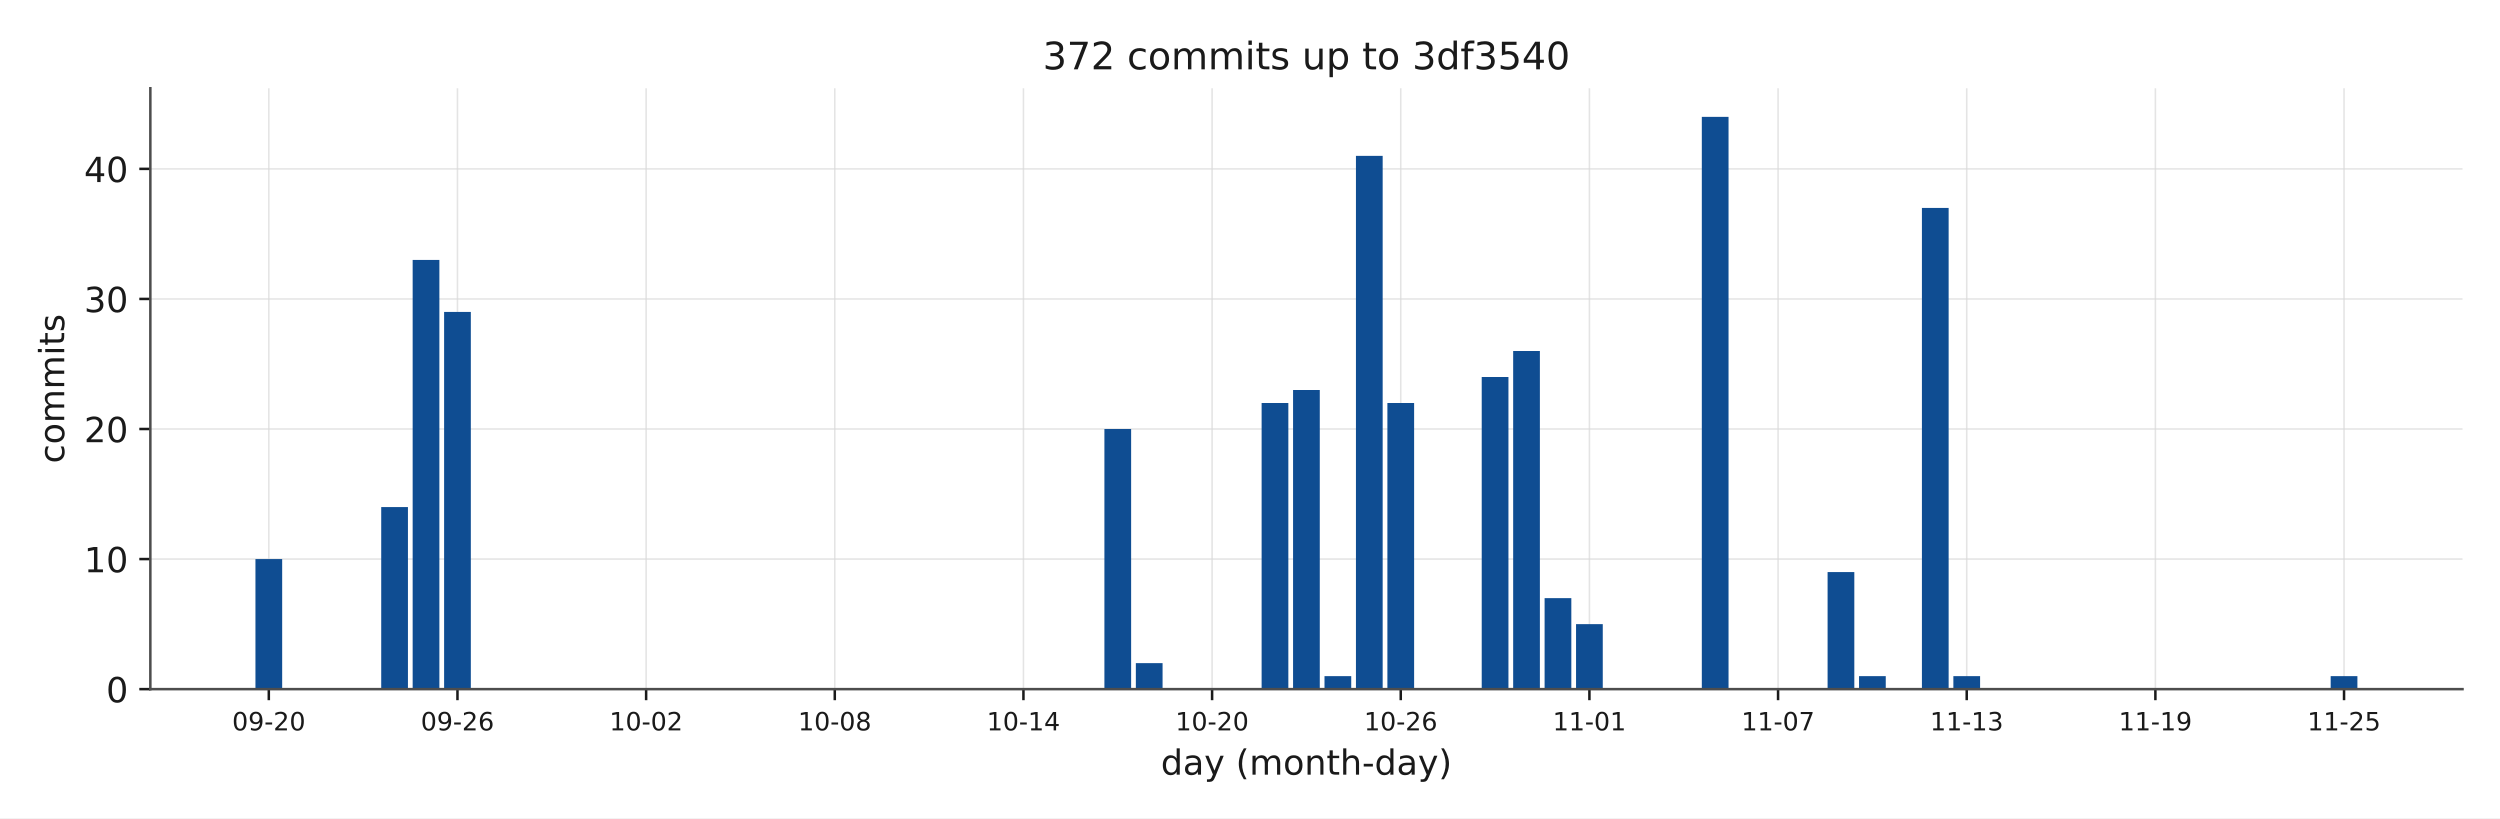
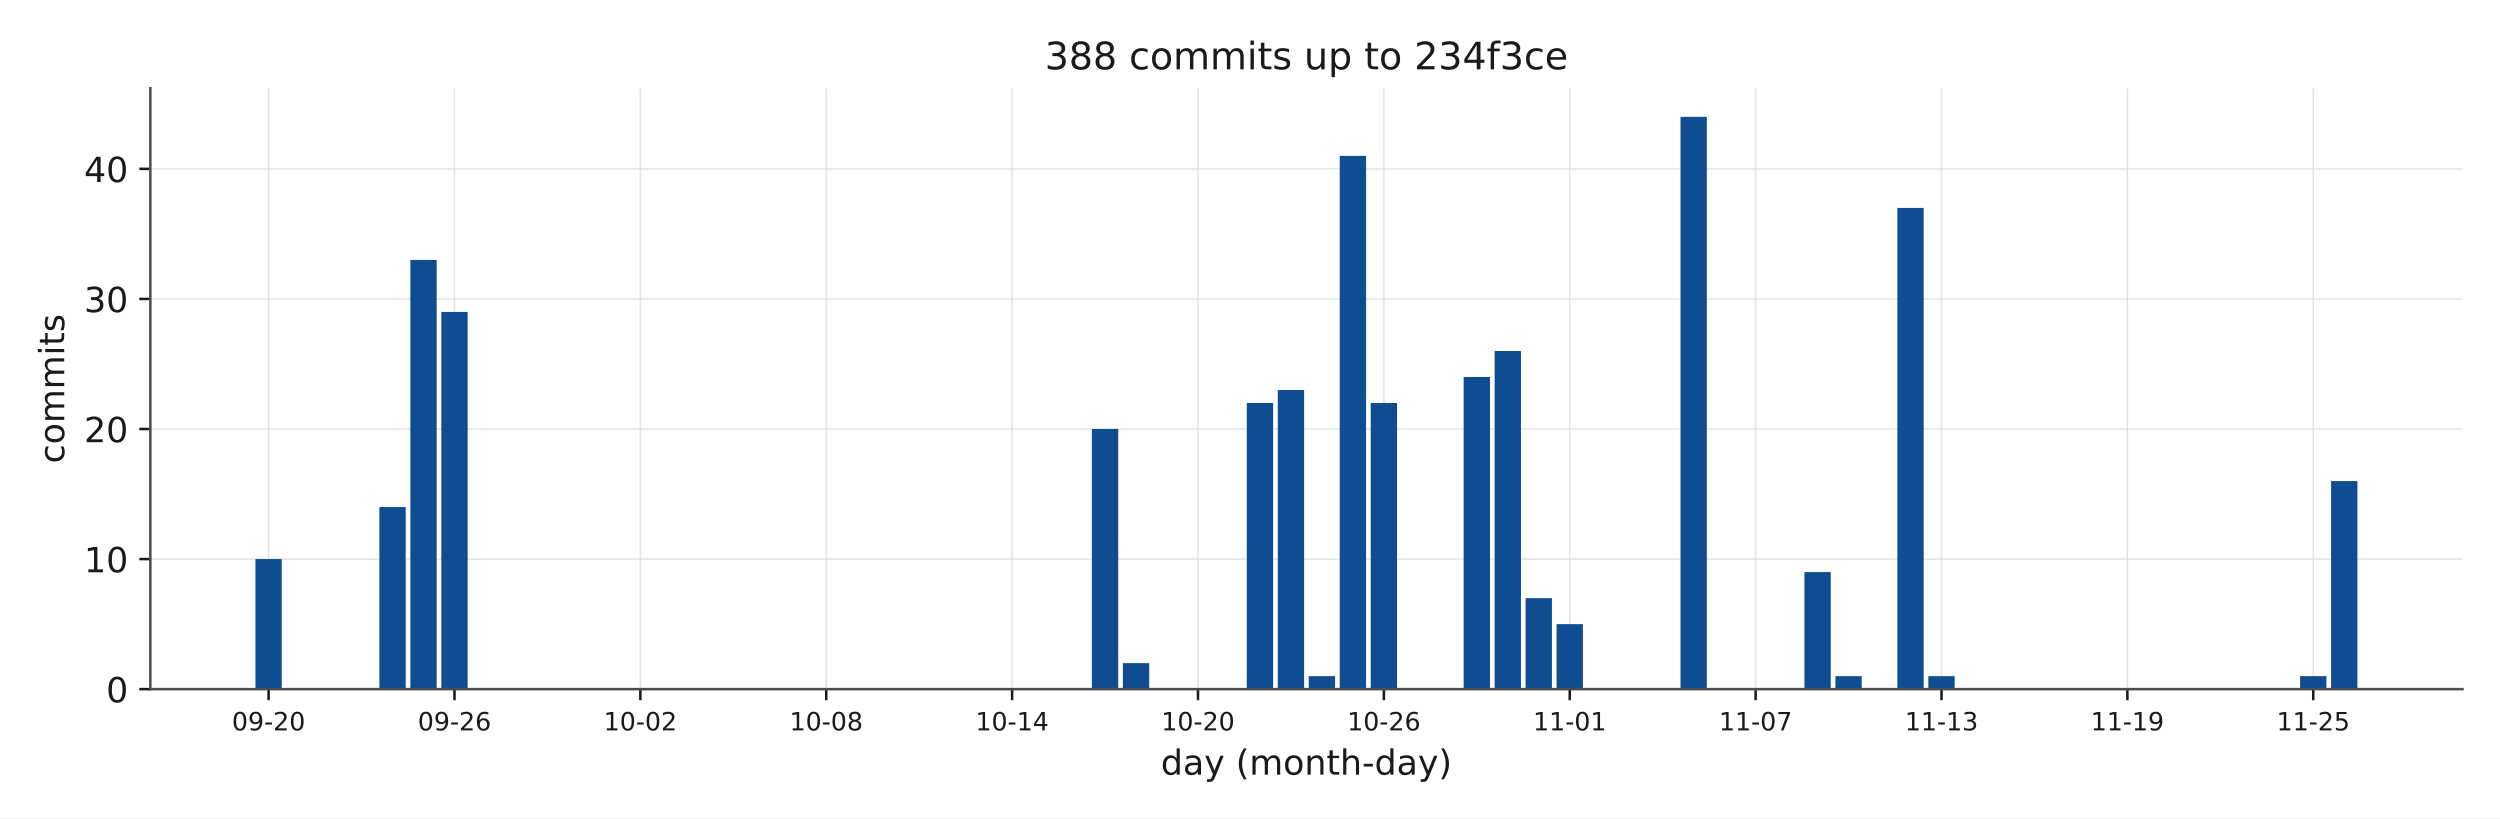
<svg xmlns="http://www.w3.org/2000/svg" xmlns:xlink="http://www.w3.org/1999/xlink" width="792pt" height="259.2pt" viewBox="0 0 792 259.2" version="1.1">
  <defs>
    <style type="text/css">*{stroke-linejoin: round; stroke-linecap: butt}</style>
  </defs>
  <g id="figure_1">
    <g id="patch_1">
      <path d="M 0 259.2  L 792 259.2  L 792 0  L 0 0  z " style="fill: #ffffff" />
    </g>
    <g id="axes_1">
      <g id="patch_2">
        <path d="M 47.63 218.32  L 780.12 218.32  L 780.12 27.96  L 47.63 27.96  z " style="fill: #ffffff" />
      </g>
      <g id="matplotlib.axis_1">
        <g id="xtick_1">
          <g id="line2d_1">
-             <path d="M 85.158 218.32  L 85.158 27.96  " clip-path="url(#p0a0dd25778)" style="fill: none; stroke: #d9d9d9; stroke-opacity: 0.7; stroke-width: 0.5; stroke-linecap: square" />
+             <path d="M 85.096 218.32  L 85.096 27.96  " clip-path="url(#p0a0dd25778)" style="fill: none; stroke: #d9d9d9; stroke-opacity: 0.7; stroke-width: 0.5; stroke-linecap: square" />
          </g>
          <g id="line2d_2">
            <defs>
              <path id="mf2028eacc1" d="M 0 0  L 0 3.5  " style="stroke: #1a1a1a; stroke-width: 0.8" />
            </defs>
            <g>
-               <use xlink:href="#mf2028eacc1" x="85.158" y="218.32" style="fill: #1a1a1a; stroke: #1a1a1a; stroke-width: 0.8" />
+               <use xlink:href="#mf2028eacc1" x="85.096" y="218.32" style="fill: #1a1a1a; stroke: #1a1a1a; stroke-width: 0.8" />
            </g>
          </g>
          <g id="text_1">
-             <text style="font-size: 8px; font-family: 'DejaVu Sans', 'Bitstream Vera Sans', 'Computer Modern Sans Serif', 'Lucida Grande', 'Verdana', 'Geneva', 'Lucid', 'Arial', 'Helvetica', 'Avant Garde', sans-serif; text-anchor: middle; fill: #1a1a1a" x="85.158" y="231.399" transform="rotate(-0 85.15847 231.3988)">09-20</text>
+             <text style="font-size: 8px; font-family: 'DejaVu Sans', 'Bitstream Vera Sans', 'Computer Modern Sans Serif', 'Lucida Grande', 'Verdana', 'Geneva', 'Lucid', 'Arial', 'Helvetica', 'Avant Garde', sans-serif; text-anchor: middle; fill: #1a1a1a" x="85.096" y="231.399" transform="rotate(-0 85.09608 231.3988)">09-20</text>
          </g>
        </g>
        <g id="xtick_2">
          <g id="line2d_3">
-             <path d="M 144.925 218.32  L 144.925 27.96  " clip-path="url(#p0a0dd25778)" style="fill: none; stroke: #d9d9d9; stroke-opacity: 0.7; stroke-width: 0.5; stroke-linecap: square" />
+             <path d="M 143.982 218.32  L 143.982 27.96  " clip-path="url(#p0a0dd25778)" style="fill: none; stroke: #d9d9d9; stroke-opacity: 0.7; stroke-width: 0.5; stroke-linecap: square" />
          </g>
          <g id="line2d_4">
            <g>
-               <use xlink:href="#mf2028eacc1" x="144.925" y="218.32" style="fill: #1a1a1a; stroke: #1a1a1a; stroke-width: 0.8" />
+               <use xlink:href="#mf2028eacc1" x="143.982" y="218.32" style="fill: #1a1a1a; stroke: #1a1a1a; stroke-width: 0.8" />
            </g>
          </g>
          <g id="text_2">
-             <text style="font-size: 8px; font-family: 'DejaVu Sans', 'Bitstream Vera Sans', 'Computer Modern Sans Serif', 'Lucida Grande', 'Verdana', 'Geneva', 'Lucid', 'Arial', 'Helvetica', 'Avant Garde', sans-serif; text-anchor: middle; fill: #1a1a1a" x="144.925" y="231.399" transform="rotate(-0 144.9251 231.3988)">09-26</text>
+             <text style="font-size: 8px; font-family: 'DejaVu Sans', 'Bitstream Vera Sans', 'Computer Modern Sans Serif', 'Lucida Grande', 'Verdana', 'Geneva', 'Lucid', 'Arial', 'Helvetica', 'Avant Garde', sans-serif; text-anchor: middle; fill: #1a1a1a" x="143.982" y="231.399" transform="rotate(-0 143.9819 231.3988)">09-26</text>
          </g>
        </g>
        <g id="xtick_3">
          <g id="line2d_5">
-             <path d="M 204.692 218.32  L 204.692 27.96  " clip-path="url(#p0a0dd25778)" style="fill: none; stroke: #d9d9d9; stroke-opacity: 0.7; stroke-width: 0.5; stroke-linecap: square" />
+             <path d="M 202.868 218.32  L 202.868 27.96  " clip-path="url(#p0a0dd25778)" style="fill: none; stroke: #d9d9d9; stroke-opacity: 0.7; stroke-width: 0.5; stroke-linecap: square" />
          </g>
          <g id="line2d_6">
            <g>
-               <use xlink:href="#mf2028eacc1" x="204.692" y="218.32" style="fill: #1a1a1a; stroke: #1a1a1a; stroke-width: 0.8" />
+               <use xlink:href="#mf2028eacc1" x="202.868" y="218.32" style="fill: #1a1a1a; stroke: #1a1a1a; stroke-width: 0.8" />
            </g>
          </g>
          <g id="text_3">
-             <text style="font-size: 8px; font-family: 'DejaVu Sans', 'Bitstream Vera Sans', 'Computer Modern Sans Serif', 'Lucida Grande', 'Verdana', 'Geneva', 'Lucid', 'Arial', 'Helvetica', 'Avant Garde', sans-serif; text-anchor: middle; fill: #1a1a1a" x="204.692" y="231.399" transform="rotate(-0 204.6918 231.3988)">10-02</text>
+             <text style="font-size: 8px; font-family: 'DejaVu Sans', 'Bitstream Vera Sans', 'Computer Modern Sans Serif', 'Lucida Grande', 'Verdana', 'Geneva', 'Lucid', 'Arial', 'Helvetica', 'Avant Garde', sans-serif; text-anchor: middle; fill: #1a1a1a" x="202.868" y="231.399" transform="rotate(-0 202.8676 231.3988)">10-02</text>
          </g>
        </g>
        <g id="xtick_4">
          <g id="line2d_7">
-             <path d="M 264.458 218.32  L 264.458 27.96  " clip-path="url(#p0a0dd25778)" style="fill: none; stroke: #d9d9d9; stroke-opacity: 0.7; stroke-width: 0.5; stroke-linecap: square" />
+             <path d="M 261.753 218.32  L 261.753 27.96  " clip-path="url(#p0a0dd25778)" style="fill: none; stroke: #d9d9d9; stroke-opacity: 0.7; stroke-width: 0.5; stroke-linecap: square" />
          </g>
          <g id="line2d_8">
            <g>
-               <use xlink:href="#mf2028eacc1" x="264.458" y="218.32" style="fill: #1a1a1a; stroke: #1a1a1a; stroke-width: 0.8" />
+               <use xlink:href="#mf2028eacc1" x="261.753" y="218.32" style="fill: #1a1a1a; stroke: #1a1a1a; stroke-width: 0.8" />
            </g>
          </g>
          <g id="text_4">
-             <text style="font-size: 8px; font-family: 'DejaVu Sans', 'Bitstream Vera Sans', 'Computer Modern Sans Serif', 'Lucida Grande', 'Verdana', 'Geneva', 'Lucid', 'Arial', 'Helvetica', 'Avant Garde', sans-serif; text-anchor: middle; fill: #1a1a1a" x="264.458" y="231.399" transform="rotate(-0 264.4584 231.3988)">10-08</text>
+             <text style="font-size: 8px; font-family: 'DejaVu Sans', 'Bitstream Vera Sans', 'Computer Modern Sans Serif', 'Lucida Grande', 'Verdana', 'Geneva', 'Lucid', 'Arial', 'Helvetica', 'Avant Garde', sans-serif; text-anchor: middle; fill: #1a1a1a" x="261.753" y="231.399" transform="rotate(-0 261.7534 231.3988)">10-08</text>
          </g>
        </g>
        <g id="xtick_5">
          <g id="line2d_9">
-             <path d="M 324.225 218.32  L 324.225 27.96  " clip-path="url(#p0a0dd25778)" style="fill: none; stroke: #d9d9d9; stroke-opacity: 0.7; stroke-width: 0.5; stroke-linecap: square" />
+             <path d="M 320.639 218.32  L 320.639 27.96  " clip-path="url(#p0a0dd25778)" style="fill: none; stroke: #d9d9d9; stroke-opacity: 0.7; stroke-width: 0.5; stroke-linecap: square" />
          </g>
          <g id="line2d_10">
            <g>
-               <use xlink:href="#mf2028eacc1" x="324.225" y="218.32" style="fill: #1a1a1a; stroke: #1a1a1a; stroke-width: 0.8" />
+               <use xlink:href="#mf2028eacc1" x="320.639" y="218.32" style="fill: #1a1a1a; stroke: #1a1a1a; stroke-width: 0.8" />
            </g>
          </g>
          <g id="text_5">
-             <text style="font-size: 8px; font-family: 'DejaVu Sans', 'Bitstream Vera Sans', 'Computer Modern Sans Serif', 'Lucida Grande', 'Verdana', 'Geneva', 'Lucid', 'Arial', 'Helvetica', 'Avant Garde', sans-serif; text-anchor: middle; fill: #1a1a1a" x="324.225" y="231.399" transform="rotate(-0 324.225 231.3988)">10-14</text>
+             <text style="font-size: 8px; font-family: 'DejaVu Sans', 'Bitstream Vera Sans', 'Computer Modern Sans Serif', 'Lucida Grande', 'Verdana', 'Geneva', 'Lucid', 'Arial', 'Helvetica', 'Avant Garde', sans-serif; text-anchor: middle; fill: #1a1a1a" x="320.639" y="231.399" transform="rotate(-0 320.6392 231.3988)">10-14</text>
          </g>
        </g>
        <g id="xtick_6">
          <g id="line2d_11">
-             <path d="M 383.992 218.32  L 383.992 27.96  " clip-path="url(#p0a0dd25778)" style="fill: none; stroke: #d9d9d9; stroke-opacity: 0.7; stroke-width: 0.5; stroke-linecap: square" />
+             <path d="M 379.525 218.32  L 379.525 27.96  " clip-path="url(#p0a0dd25778)" style="fill: none; stroke: #d9d9d9; stroke-opacity: 0.7; stroke-width: 0.5; stroke-linecap: square" />
          </g>
          <g id="line2d_12">
            <g>
-               <use xlink:href="#mf2028eacc1" x="383.992" y="218.32" style="fill: #1a1a1a; stroke: #1a1a1a; stroke-width: 0.8" />
+               <use xlink:href="#mf2028eacc1" x="379.525" y="218.32" style="fill: #1a1a1a; stroke: #1a1a1a; stroke-width: 0.8" />
            </g>
          </g>
          <g id="text_6">
-             <text style="font-size: 8px; font-family: 'DejaVu Sans', 'Bitstream Vera Sans', 'Computer Modern Sans Serif', 'Lucida Grande', 'Verdana', 'Geneva', 'Lucid', 'Arial', 'Helvetica', 'Avant Garde', sans-serif; text-anchor: middle; fill: #1a1a1a" x="383.992" y="231.399" transform="rotate(-0 383.9917 231.3988)">10-20</text>
+             <text style="font-size: 8px; font-family: 'DejaVu Sans', 'Bitstream Vera Sans', 'Computer Modern Sans Serif', 'Lucida Grande', 'Verdana', 'Geneva', 'Lucid', 'Arial', 'Helvetica', 'Avant Garde', sans-serif; text-anchor: middle; fill: #1a1a1a" x="379.525" y="231.399" transform="rotate(-0 379.525 231.3988)">10-20</text>
          </g>
        </g>
        <g id="xtick_7">
          <g id="line2d_13">
-             <path d="M 443.758 218.32  L 443.758 27.96  " clip-path="url(#p0a0dd25778)" style="fill: none; stroke: #d9d9d9; stroke-opacity: 0.7; stroke-width: 0.5; stroke-linecap: square" />
+             <path d="M 438.411 218.32  L 438.411 27.96  " clip-path="url(#p0a0dd25778)" style="fill: none; stroke: #d9d9d9; stroke-opacity: 0.7; stroke-width: 0.5; stroke-linecap: square" />
          </g>
          <g id="line2d_14">
            <g>
-               <use xlink:href="#mf2028eacc1" x="443.758" y="218.32" style="fill: #1a1a1a; stroke: #1a1a1a; stroke-width: 0.8" />
+               <use xlink:href="#mf2028eacc1" x="438.411" y="218.32" style="fill: #1a1a1a; stroke: #1a1a1a; stroke-width: 0.8" />
            </g>
          </g>
          <g id="text_7">
-             <text style="font-size: 8px; font-family: 'DejaVu Sans', 'Bitstream Vera Sans', 'Computer Modern Sans Serif', 'Lucida Grande', 'Verdana', 'Geneva', 'Lucid', 'Arial', 'Helvetica', 'Avant Garde', sans-serif; text-anchor: middle; fill: #1a1a1a" x="443.758" y="231.399" transform="rotate(-0 443.7583 231.3988)">10-26</text>
+             <text style="font-size: 8px; font-family: 'DejaVu Sans', 'Bitstream Vera Sans', 'Computer Modern Sans Serif', 'Lucida Grande', 'Verdana', 'Geneva', 'Lucid', 'Arial', 'Helvetica', 'Avant Garde', sans-serif; text-anchor: middle; fill: #1a1a1a" x="438.411" y="231.399" transform="rotate(-0 438.4107 231.3988)">10-26</text>
          </g>
        </g>
        <g id="xtick_8">
          <g id="line2d_15">
-             <path d="M 503.525 218.32  L 503.525 27.96  " clip-path="url(#p0a0dd25778)" style="fill: none; stroke: #d9d9d9; stroke-opacity: 0.7; stroke-width: 0.5; stroke-linecap: square" />
+             <path d="M 497.297 218.32  L 497.297 27.96  " clip-path="url(#p0a0dd25778)" style="fill: none; stroke: #d9d9d9; stroke-opacity: 0.7; stroke-width: 0.5; stroke-linecap: square" />
          </g>
          <g id="line2d_16">
            <g>
-               <use xlink:href="#mf2028eacc1" x="503.525" y="218.32" style="fill: #1a1a1a; stroke: #1a1a1a; stroke-width: 0.8" />
+               <use xlink:href="#mf2028eacc1" x="497.297" y="218.32" style="fill: #1a1a1a; stroke: #1a1a1a; stroke-width: 0.8" />
            </g>
          </g>
          <g id="text_8">
-             <text style="font-size: 8px; font-family: 'DejaVu Sans', 'Bitstream Vera Sans', 'Computer Modern Sans Serif', 'Lucida Grande', 'Verdana', 'Geneva', 'Lucid', 'Arial', 'Helvetica', 'Avant Garde', sans-serif; text-anchor: middle; fill: #1a1a1a" x="503.525" y="231.399" transform="rotate(-0 503.525 231.3988)">11-01</text>
+             <text style="font-size: 8px; font-family: 'DejaVu Sans', 'Bitstream Vera Sans', 'Computer Modern Sans Serif', 'Lucida Grande', 'Verdana', 'Geneva', 'Lucid', 'Arial', 'Helvetica', 'Avant Garde', sans-serif; text-anchor: middle; fill: #1a1a1a" x="497.297" y="231.399" transform="rotate(-0 497.2965 231.3988)">11-01</text>
          </g>
        </g>
        <g id="xtick_9">
          <g id="line2d_17">
-             <path d="M 563.292 218.32  L 563.292 27.96  " clip-path="url(#p0a0dd25778)" style="fill: none; stroke: #d9d9d9; stroke-opacity: 0.7; stroke-width: 0.5; stroke-linecap: square" />
+             <path d="M 556.182 218.32  L 556.182 27.96  " clip-path="url(#p0a0dd25778)" style="fill: none; stroke: #d9d9d9; stroke-opacity: 0.7; stroke-width: 0.5; stroke-linecap: square" />
          </g>
          <g id="line2d_18">
            <g>
-               <use xlink:href="#mf2028eacc1" x="563.292" y="218.32" style="fill: #1a1a1a; stroke: #1a1a1a; stroke-width: 0.8" />
+               <use xlink:href="#mf2028eacc1" x="556.182" y="218.32" style="fill: #1a1a1a; stroke: #1a1a1a; stroke-width: 0.8" />
            </g>
          </g>
          <g id="text_9">
-             <text style="font-size: 8px; font-family: 'DejaVu Sans', 'Bitstream Vera Sans', 'Computer Modern Sans Serif', 'Lucida Grande', 'Verdana', 'Geneva', 'Lucid', 'Arial', 'Helvetica', 'Avant Garde', sans-serif; text-anchor: middle; fill: #1a1a1a" x="563.292" y="231.399" transform="rotate(-0 563.2916 231.3988)">11-07</text>
+             <text style="font-size: 8px; font-family: 'DejaVu Sans', 'Bitstream Vera Sans', 'Computer Modern Sans Serif', 'Lucida Grande', 'Verdana', 'Geneva', 'Lucid', 'Arial', 'Helvetica', 'Avant Garde', sans-serif; text-anchor: middle; fill: #1a1a1a" x="556.182" y="231.399" transform="rotate(-0 556.1823 231.3988)">11-07</text>
          </g>
        </g>
        <g id="xtick_10">
          <g id="line2d_19">
-             <path d="M 623.058 218.32  L 623.058 27.96  " clip-path="url(#p0a0dd25778)" style="fill: none; stroke: #d9d9d9; stroke-opacity: 0.7; stroke-width: 0.5; stroke-linecap: square" />
+             <path d="M 615.068 218.32  L 615.068 27.96  " clip-path="url(#p0a0dd25778)" style="fill: none; stroke: #d9d9d9; stroke-opacity: 0.7; stroke-width: 0.5; stroke-linecap: square" />
          </g>
          <g id="line2d_20">
            <g>
-               <use xlink:href="#mf2028eacc1" x="623.058" y="218.32" style="fill: #1a1a1a; stroke: #1a1a1a; stroke-width: 0.8" />
+               <use xlink:href="#mf2028eacc1" x="615.068" y="218.32" style="fill: #1a1a1a; stroke: #1a1a1a; stroke-width: 0.8" />
            </g>
          </g>
          <g id="text_10">
-             <text style="font-size: 8px; font-family: 'DejaVu Sans', 'Bitstream Vera Sans', 'Computer Modern Sans Serif', 'Lucida Grande', 'Verdana', 'Geneva', 'Lucid', 'Arial', 'Helvetica', 'Avant Garde', sans-serif; text-anchor: middle; fill: #1a1a1a" x="623.058" y="231.399" transform="rotate(-0 623.0582 231.3988)">11-13</text>
+             <text style="font-size: 8px; font-family: 'DejaVu Sans', 'Bitstream Vera Sans', 'Computer Modern Sans Serif', 'Lucida Grande', 'Verdana', 'Geneva', 'Lucid', 'Arial', 'Helvetica', 'Avant Garde', sans-serif; text-anchor: middle; fill: #1a1a1a" x="615.068" y="231.399" transform="rotate(-0 615.0681 231.3988)">11-13</text>
          </g>
        </g>
        <g id="xtick_11">
          <g id="line2d_21">
-             <path d="M 682.825 218.32  L 682.825 27.96  " clip-path="url(#p0a0dd25778)" style="fill: none; stroke: #d9d9d9; stroke-opacity: 0.7; stroke-width: 0.5; stroke-linecap: square" />
+             <path d="M 673.954 218.32  L 673.954 27.96  " clip-path="url(#p0a0dd25778)" style="fill: none; stroke: #d9d9d9; stroke-opacity: 0.7; stroke-width: 0.5; stroke-linecap: square" />
          </g>
          <g id="line2d_22">
            <g>
-               <use xlink:href="#mf2028eacc1" x="682.825" y="218.32" style="fill: #1a1a1a; stroke: #1a1a1a; stroke-width: 0.8" />
+               <use xlink:href="#mf2028eacc1" x="673.954" y="218.32" style="fill: #1a1a1a; stroke: #1a1a1a; stroke-width: 0.8" />
            </g>
          </g>
          <g id="text_11">
-             <text style="font-size: 8px; font-family: 'DejaVu Sans', 'Bitstream Vera Sans', 'Computer Modern Sans Serif', 'Lucida Grande', 'Verdana', 'Geneva', 'Lucid', 'Arial', 'Helvetica', 'Avant Garde', sans-serif; text-anchor: middle; fill: #1a1a1a" x="682.825" y="231.399" transform="rotate(-0 682.8249 231.3988)">11-19</text>
+             <text style="font-size: 8px; font-family: 'DejaVu Sans', 'Bitstream Vera Sans', 'Computer Modern Sans Serif', 'Lucida Grande', 'Verdana', 'Geneva', 'Lucid', 'Arial', 'Helvetica', 'Avant Garde', sans-serif; text-anchor: middle; fill: #1a1a1a" x="673.954" y="231.399" transform="rotate(-0 673.9538 231.3988)">11-19</text>
          </g>
        </g>
        <g id="xtick_12">
          <g id="line2d_23">
-             <path d="M 742.592 218.32  L 742.592 27.96  " clip-path="url(#p0a0dd25778)" style="fill: none; stroke: #d9d9d9; stroke-opacity: 0.7; stroke-width: 0.5; stroke-linecap: square" />
+             <path d="M 732.84 218.32  L 732.84 27.96  " clip-path="url(#p0a0dd25778)" style="fill: none; stroke: #d9d9d9; stroke-opacity: 0.7; stroke-width: 0.5; stroke-linecap: square" />
          </g>
          <g id="line2d_24">
            <g>
-               <use xlink:href="#mf2028eacc1" x="742.592" y="218.32" style="fill: #1a1a1a; stroke: #1a1a1a; stroke-width: 0.8" />
+               <use xlink:href="#mf2028eacc1" x="732.84" y="218.32" style="fill: #1a1a1a; stroke: #1a1a1a; stroke-width: 0.8" />
            </g>
          </g>
          <g id="text_12">
-             <text style="font-size: 8px; font-family: 'DejaVu Sans', 'Bitstream Vera Sans', 'Computer Modern Sans Serif', 'Lucida Grande', 'Verdana', 'Geneva', 'Lucid', 'Arial', 'Helvetica', 'Avant Garde', sans-serif; text-anchor: middle; fill: #1a1a1a" x="742.592" y="231.399" transform="rotate(-0 742.5915 231.3988)">11-25</text>
+             <text style="font-size: 8px; font-family: 'DejaVu Sans', 'Bitstream Vera Sans', 'Computer Modern Sans Serif', 'Lucida Grande', 'Verdana', 'Geneva', 'Lucid', 'Arial', 'Helvetica', 'Avant Garde', sans-serif; text-anchor: middle; fill: #1a1a1a" x="732.84" y="231.399" transform="rotate(-0 732.8396 231.3988)">11-25</text>
          </g>
        </g>
        <g id="text_13">
          <text style="font-size: 11px; font-family: 'DejaVu Sans', 'Bitstream Vera Sans', 'Computer Modern Sans Serif', 'Lucida Grande', 'Verdana', 'Geneva', 'Lucid', 'Arial', 'Helvetica', 'Avant Garde', sans-serif; text-anchor: middle; fill: #1a1a1a" x="413.875" y="245.421" transform="rotate(-0 413.875 245.4208)">day (month-day)</text>
        </g>
      </g>
      <g id="matplotlib.axis_2">
        <g id="ytick_1">
          <g id="line2d_25">
            <path d="M 47.63 218.32  L 780.12 218.32  " clip-path="url(#p0a0dd25778)" style="fill: none; stroke: #d9d9d9; stroke-opacity: 0.7; stroke-width: 0.5; stroke-linecap: square" />
          </g>
          <g id="line2d_26">
            <defs>
              <path id="m0a385e31ae" d="M 0 0  L -3.5 0  " style="stroke: #1a1a1a; stroke-width: 0.8" />
            </defs>
            <g>
              <use xlink:href="#m0a385e31ae" x="47.63" y="218.32" style="fill: #1a1a1a; stroke: #1a1a1a; stroke-width: 0.8" />
            </g>
          </g>
          <g id="text_14">
            <text style="font-size: 11px; font-family: 'DejaVu Sans', 'Bitstream Vera Sans', 'Computer Modern Sans Serif', 'Lucida Grande', 'Verdana', 'Geneva', 'Lucid', 'Arial', 'Helvetica', 'Avant Garde', sans-serif; text-anchor: end; fill: #1a1a1a" x="40.63" y="222.499" transform="rotate(-0 40.63 222.4991)">0</text>
          </g>
        </g>
        <g id="ytick_2">
          <g id="line2d_27">
            <path d="M 47.63 177.117  L 780.12 177.117  " clip-path="url(#p0a0dd25778)" style="fill: none; stroke: #d9d9d9; stroke-opacity: 0.7; stroke-width: 0.5; stroke-linecap: square" />
          </g>
          <g id="line2d_28">
            <g>
              <use xlink:href="#m0a385e31ae" x="47.63" y="177.117" style="fill: #1a1a1a; stroke: #1a1a1a; stroke-width: 0.8" />
            </g>
          </g>
          <g id="text_15">
            <text style="font-size: 11px; font-family: 'DejaVu Sans', 'Bitstream Vera Sans', 'Computer Modern Sans Serif', 'Lucida Grande', 'Verdana', 'Geneva', 'Lucid', 'Arial', 'Helvetica', 'Avant Garde', sans-serif; text-anchor: end; fill: #1a1a1a" x="40.63" y="181.296" transform="rotate(-0 40.63 181.2957)">10</text>
          </g>
        </g>
        <g id="ytick_3">
          <g id="line2d_29">
            <path d="M 47.63 135.913  L 780.12 135.913  " clip-path="url(#p0a0dd25778)" style="fill: none; stroke: #d9d9d9; stroke-opacity: 0.7; stroke-width: 0.5; stroke-linecap: square" />
          </g>
          <g id="line2d_30">
            <g>
              <use xlink:href="#m0a385e31ae" x="47.63" y="135.913" style="fill: #1a1a1a; stroke: #1a1a1a; stroke-width: 0.8" />
            </g>
          </g>
          <g id="text_16">
            <text style="font-size: 11px; font-family: 'DejaVu Sans', 'Bitstream Vera Sans', 'Computer Modern Sans Serif', 'Lucida Grande', 'Verdana', 'Geneva', 'Lucid', 'Arial', 'Helvetica', 'Avant Garde', sans-serif; text-anchor: end; fill: #1a1a1a" x="40.63" y="140.092" transform="rotate(-0 40.63 140.0922)">20</text>
          </g>
        </g>
        <g id="ytick_4">
          <g id="line2d_31">
            <path d="M 47.63 94.71  L 780.12 94.71  " clip-path="url(#p0a0dd25778)" style="fill: none; stroke: #d9d9d9; stroke-opacity: 0.7; stroke-width: 0.5; stroke-linecap: square" />
          </g>
          <g id="line2d_32">
            <g>
              <use xlink:href="#m0a385e31ae" x="47.63" y="94.71" style="fill: #1a1a1a; stroke: #1a1a1a; stroke-width: 0.8" />
            </g>
          </g>
          <g id="text_17">
            <text style="font-size: 11px; font-family: 'DejaVu Sans', 'Bitstream Vera Sans', 'Computer Modern Sans Serif', 'Lucida Grande', 'Verdana', 'Geneva', 'Lucid', 'Arial', 'Helvetica', 'Avant Garde', sans-serif; text-anchor: end; fill: #1a1a1a" x="40.63" y="98.889" transform="rotate(-0 40.63 98.88875)">30</text>
          </g>
        </g>
        <g id="ytick_5">
          <g id="line2d_33">
            <path d="M 47.63 53.506  L 780.12 53.506  " clip-path="url(#p0a0dd25778)" style="fill: none; stroke: #d9d9d9; stroke-opacity: 0.7; stroke-width: 0.5; stroke-linecap: square" />
          </g>
          <g id="line2d_34">
            <g>
              <use xlink:href="#m0a385e31ae" x="47.63" y="53.506" style="fill: #1a1a1a; stroke: #1a1a1a; stroke-width: 0.8" />
            </g>
          </g>
          <g id="text_18">
            <text style="font-size: 11px; font-family: 'DejaVu Sans', 'Bitstream Vera Sans', 'Computer Modern Sans Serif', 'Lucida Grande', 'Verdana', 'Geneva', 'Lucid', 'Arial', 'Helvetica', 'Avant Garde', sans-serif; text-anchor: end; fill: #1a1a1a" x="40.63" y="57.685" transform="rotate(-0 40.63 57.68529)">40</text>
          </g>
        </g>
        <g id="text_19">
          <text style="font-size: 11px; font-family: 'DejaVu Sans', 'Bitstream Vera Sans', 'Computer Modern Sans Serif', 'Lucida Grande', 'Verdana', 'Geneva', 'Lucid', 'Arial', 'Helvetica', 'Avant Garde', sans-serif; text-anchor: middle; fill: #1a1a1a" x="20.345" y="123.14" transform="rotate(-90 20.34484 123.14)">commits</text>
        </g>
      </g>
      <g id="patch_3">
-         <path d="M 80.925 218.32  L 89.392 218.32  L 89.392 177.117  L 80.925 177.117  z " clip-path="url(#p0a0dd25778)" style="fill: #0f4d92" />
+         <path d="M 80.925 218.32  L 89.267 218.32  L 89.267 177.117  L 80.925 177.117  z " clip-path="url(#p0a0dd25778)" style="fill: #0f4d92" />
      </g>
      <g id="patch_4">
-         <path d="M 90.886 218.32  L 99.353 218.32  L 99.353 218.32  L 90.886 218.32  z " clip-path="url(#p0a0dd25778)" style="fill: #0f4d92" />
+         <path d="M 90.739 218.32  L 99.081 218.32  L 99.081 218.32  L 90.739 218.32  z " clip-path="url(#p0a0dd25778)" style="fill: #0f4d92" />
      </g>
      <g id="patch_5">
-         <path d="M 100.847 218.32  L 109.314 218.32  L 109.314 218.32  L 100.847 218.32  z " clip-path="url(#p0a0dd25778)" style="fill: #0f4d92" />
+         <path d="M 100.554 218.32  L 108.896 218.32  L 108.896 218.32  L 100.554 218.32  z " clip-path="url(#p0a0dd25778)" style="fill: #0f4d92" />
      </g>
      <g id="patch_6">
-         <path d="M 110.808 218.32  L 119.275 218.32  L 119.275 218.32  L 110.808 218.32  z " clip-path="url(#p0a0dd25778)" style="fill: #0f4d92" />
+         <path d="M 110.368 218.32  L 118.71 218.32  L 118.71 218.32  L 110.368 218.32  z " clip-path="url(#p0a0dd25778)" style="fill: #0f4d92" />
      </g>
      <g id="patch_7">
-         <path d="M 120.769 218.32  L 129.236 218.32  L 129.236 160.635  L 120.769 160.635  z " clip-path="url(#p0a0dd25778)" style="fill: #0f4d92" />
+         <path d="M 120.182 218.32  L 128.524 218.32  L 128.524 160.635  L 120.182 160.635  z " clip-path="url(#p0a0dd25778)" style="fill: #0f4d92" />
      </g>
      <g id="patch_8">
-         <path d="M 130.731 218.32  L 139.197 218.32  L 139.197 82.349  L 130.731 82.349  z " clip-path="url(#p0a0dd25778)" style="fill: #0f4d92" />
+         <path d="M 129.996 218.32  L 138.339 218.32  L 138.339 82.349  L 129.996 82.349  z " clip-path="url(#p0a0dd25778)" style="fill: #0f4d92" />
      </g>
      <g id="patch_9">
-         <path d="M 140.692 218.32  L 149.159 218.32  L 149.159 98.83  L 140.692 98.83  z " clip-path="url(#p0a0dd25778)" style="fill: #0f4d92" />
+         <path d="M 139.811 218.32  L 148.153 218.32  L 148.153 98.83  L 139.811 98.83  z " clip-path="url(#p0a0dd25778)" style="fill: #0f4d92" />
      </g>
      <g id="patch_10">
-         <path d="M 150.653 218.32  L 159.12 218.32  L 159.12 218.32  L 150.653 218.32  z " clip-path="url(#p0a0dd25778)" style="fill: #0f4d92" />
+         <path d="M 149.625 218.32  L 157.967 218.32  L 157.967 218.32  L 149.625 218.32  z " clip-path="url(#p0a0dd25778)" style="fill: #0f4d92" />
      </g>
      <g id="patch_11">
-         <path d="M 160.614 218.32  L 169.081 218.32  L 169.081 218.32  L 160.614 218.32  z " clip-path="url(#p0a0dd25778)" style="fill: #0f4d92" />
+         <path d="M 159.439 218.32  L 167.782 218.32  L 167.782 218.32  L 159.439 218.32  z " clip-path="url(#p0a0dd25778)" style="fill: #0f4d92" />
      </g>
      <g id="patch_12">
-         <path d="M 170.575 218.32  L 179.042 218.32  L 179.042 218.32  L 170.575 218.32  z " clip-path="url(#p0a0dd25778)" style="fill: #0f4d92" />
+         <path d="M 169.254 218.32  L 177.596 218.32  L 177.596 218.32  L 169.254 218.32  z " clip-path="url(#p0a0dd25778)" style="fill: #0f4d92" />
      </g>
      <g id="patch_13">
-         <path d="M 180.536 218.32  L 189.003 218.32  L 189.003 218.32  L 180.536 218.32  z " clip-path="url(#p0a0dd25778)" style="fill: #0f4d92" />
+         <path d="M 179.068 218.32  L 187.41 218.32  L 187.41 218.32  L 179.068 218.32  z " clip-path="url(#p0a0dd25778)" style="fill: #0f4d92" />
      </g>
      <g id="patch_14">
-         <path d="M 190.497 218.32  L 198.964 218.32  L 198.964 218.32  L 190.497 218.32  z " clip-path="url(#p0a0dd25778)" style="fill: #0f4d92" />
+         <path d="M 188.882 218.32  L 197.224 218.32  L 197.224 218.32  L 188.882 218.32  z " clip-path="url(#p0a0dd25778)" style="fill: #0f4d92" />
      </g>
      <g id="patch_15">
-         <path d="M 200.458 218.32  L 208.925 218.32  L 208.925 218.32  L 200.458 218.32  z " clip-path="url(#p0a0dd25778)" style="fill: #0f4d92" />
+         <path d="M 198.697 218.32  L 207.039 218.32  L 207.039 218.32  L 198.697 218.32  z " clip-path="url(#p0a0dd25778)" style="fill: #0f4d92" />
      </g>
      <g id="patch_16">
-         <path d="M 210.419 218.32  L 218.886 218.32  L 218.886 218.32  L 210.419 218.32  z " clip-path="url(#p0a0dd25778)" style="fill: #0f4d92" />
+         <path d="M 208.511 218.32  L 216.853 218.32  L 216.853 218.32  L 208.511 218.32  z " clip-path="url(#p0a0dd25778)" style="fill: #0f4d92" />
      </g>
      <g id="patch_17">
-         <path d="M 220.38 218.32  L 228.847 218.32  L 228.847 218.32  L 220.38 218.32  z " clip-path="url(#p0a0dd25778)" style="fill: #0f4d92" />
+         <path d="M 218.325 218.32  L 226.667 218.32  L 226.667 218.32  L 218.325 218.32  z " clip-path="url(#p0a0dd25778)" style="fill: #0f4d92" />
      </g>
      <g id="patch_18">
-         <path d="M 230.342 218.32  L 238.809 218.32  L 238.809 218.32  L 230.342 218.32  z " clip-path="url(#p0a0dd25778)" style="fill: #0f4d92" />
+         <path d="M 228.139 218.32  L 236.482 218.32  L 236.482 218.32  L 228.139 218.32  z " clip-path="url(#p0a0dd25778)" style="fill: #0f4d92" />
      </g>
      <g id="patch_19">
-         <path d="M 240.303 218.32  L 248.77 218.32  L 248.77 218.32  L 240.303 218.32  z " clip-path="url(#p0a0dd25778)" style="fill: #0f4d92" />
+         <path d="M 237.954 218.32  L 246.296 218.32  L 246.296 218.32  L 237.954 218.32  z " clip-path="url(#p0a0dd25778)" style="fill: #0f4d92" />
      </g>
      <g id="patch_20">
-         <path d="M 250.264 218.32  L 258.731 218.32  L 258.731 218.32  L 250.264 218.32  z " clip-path="url(#p0a0dd25778)" style="fill: #0f4d92" />
+         <path d="M 247.768 218.32  L 256.11 218.32  L 256.11 218.32  L 247.768 218.32  z " clip-path="url(#p0a0dd25778)" style="fill: #0f4d92" />
      </g>
      <g id="patch_21">
-         <path d="M 260.225 218.32  L 268.692 218.32  L 268.692 218.32  L 260.225 218.32  z " clip-path="url(#p0a0dd25778)" style="fill: #0f4d92" />
+         <path d="M 257.582 218.32  L 265.924 218.32  L 265.924 218.32  L 257.582 218.32  z " clip-path="url(#p0a0dd25778)" style="fill: #0f4d92" />
      </g>
      <g id="patch_22">
-         <path d="M 270.186 218.32  L 278.653 218.32  L 278.653 218.32  L 270.186 218.32  z " clip-path="url(#p0a0dd25778)" style="fill: #0f4d92" />
+         <path d="M 267.397 218.32  L 275.739 218.32  L 275.739 218.32  L 267.397 218.32  z " clip-path="url(#p0a0dd25778)" style="fill: #0f4d92" />
      </g>
      <g id="patch_23">
-         <path d="M 280.147 218.32  L 288.614 218.32  L 288.614 218.32  L 280.147 218.32  z " clip-path="url(#p0a0dd25778)" style="fill: #0f4d92" />
+         <path d="M 277.211 218.32  L 285.553 218.32  L 285.553 218.32  L 277.211 218.32  z " clip-path="url(#p0a0dd25778)" style="fill: #0f4d92" />
      </g>
      <g id="patch_24">
-         <path d="M 290.108 218.32  L 298.575 218.32  L 298.575 218.32  L 290.108 218.32  z " clip-path="url(#p0a0dd25778)" style="fill: #0f4d92" />
+         <path d="M 287.025 218.32  L 295.367 218.32  L 295.367 218.32  L 287.025 218.32  z " clip-path="url(#p0a0dd25778)" style="fill: #0f4d92" />
      </g>
      <g id="patch_25">
-         <path d="M 300.069 218.32  L 308.536 218.32  L 308.536 218.32  L 300.069 218.32  z " clip-path="url(#p0a0dd25778)" style="fill: #0f4d92" />
+         <path d="M 296.84 218.32  L 305.182 218.32  L 305.182 218.32  L 296.84 218.32  z " clip-path="url(#p0a0dd25778)" style="fill: #0f4d92" />
      </g>
      <g id="patch_26">
-         <path d="M 310.03 218.32  L 318.497 218.32  L 318.497 218.32  L 310.03 218.32  z " clip-path="url(#p0a0dd25778)" style="fill: #0f4d92" />
+         <path d="M 306.654 218.32  L 314.996 218.32  L 314.996 218.32  L 306.654 218.32  z " clip-path="url(#p0a0dd25778)" style="fill: #0f4d92" />
      </g>
      <g id="patch_27">
-         <path d="M 319.992 218.32  L 328.459 218.32  L 328.459 218.32  L 319.992 218.32  z " clip-path="url(#p0a0dd25778)" style="fill: #0f4d92" />
+         <path d="M 316.468 218.32  L 324.81 218.32  L 324.81 218.32  L 316.468 218.32  z " clip-path="url(#p0a0dd25778)" style="fill: #0f4d92" />
      </g>
      <g id="patch_28">
-         <path d="M 329.953 218.32  L 338.42 218.32  L 338.42 218.32  L 329.953 218.32  z " clip-path="url(#p0a0dd25778)" style="fill: #0f4d92" />
+         <path d="M 326.282 218.32  L 334.625 218.32  L 334.625 218.32  L 326.282 218.32  z " clip-path="url(#p0a0dd25778)" style="fill: #0f4d92" />
      </g>
      <g id="patch_29">
-         <path d="M 339.914 218.32  L 348.381 218.32  L 348.381 218.32  L 339.914 218.32  z " clip-path="url(#p0a0dd25778)" style="fill: #0f4d92" />
+         <path d="M 336.097 218.32  L 344.439 218.32  L 344.439 218.32  L 336.097 218.32  z " clip-path="url(#p0a0dd25778)" style="fill: #0f4d92" />
      </g>
      <g id="patch_30">
-         <path d="M 349.875 218.32  L 358.342 218.32  L 358.342 135.913  L 349.875 135.913  z " clip-path="url(#p0a0dd25778)" style="fill: #0f4d92" />
+         <path d="M 345.911 218.32  L 354.253 218.32  L 354.253 135.913  L 345.911 135.913  z " clip-path="url(#p0a0dd25778)" style="fill: #0f4d92" />
      </g>
      <g id="patch_31">
-         <path d="M 359.836 218.32  L 368.303 218.32  L 368.303 210.079  L 359.836 210.079  z " clip-path="url(#p0a0dd25778)" style="fill: #0f4d92" />
+         <path d="M 355.725 218.32  L 364.067 218.32  L 364.067 210.079  L 355.725 210.079  z " clip-path="url(#p0a0dd25778)" style="fill: #0f4d92" />
      </g>
      <g id="patch_32">
-         <path d="M 369.797 218.32  L 378.264 218.32  L 378.264 218.32  L 369.797 218.32  z " clip-path="url(#p0a0dd25778)" style="fill: #0f4d92" />
+         <path d="M 365.54 218.32  L 373.882 218.32  L 373.882 218.32  L 365.54 218.32  z " clip-path="url(#p0a0dd25778)" style="fill: #0f4d92" />
      </g>
      <g id="patch_33">
-         <path d="M 379.758 218.32  L 388.225 218.32  L 388.225 218.32  L 379.758 218.32  z " clip-path="url(#p0a0dd25778)" style="fill: #0f4d92" />
+         <path d="M 375.354 218.32  L 383.696 218.32  L 383.696 218.32  L 375.354 218.32  z " clip-path="url(#p0a0dd25778)" style="fill: #0f4d92" />
      </g>
      <g id="patch_34">
-         <path d="M 389.719 218.32  L 398.186 218.32  L 398.186 218.32  L 389.719 218.32  z " clip-path="url(#p0a0dd25778)" style="fill: #0f4d92" />
+         <path d="M 385.168 218.32  L 393.51 218.32  L 393.51 218.32  L 385.168 218.32  z " clip-path="url(#p0a0dd25778)" style="fill: #0f4d92" />
      </g>
      <g id="patch_35">
-         <path d="M 399.68 218.32  L 408.147 218.32  L 408.147 127.672  L 399.68 127.672  z " clip-path="url(#p0a0dd25778)" style="fill: #0f4d92" />
+         <path d="M 394.982 218.32  L 403.325 218.32  L 403.325 127.672  L 394.982 127.672  z " clip-path="url(#p0a0dd25778)" style="fill: #0f4d92" />
      </g>
      <g id="patch_36">
-         <path d="M 409.642 218.32  L 418.108 218.32  L 418.108 123.552  L 409.642 123.552  z " clip-path="url(#p0a0dd25778)" style="fill: #0f4d92" />
+         <path d="M 404.797 218.32  L 413.139 218.32  L 413.139 123.552  L 404.797 123.552  z " clip-path="url(#p0a0dd25778)" style="fill: #0f4d92" />
      </g>
      <g id="patch_37">
-         <path d="M 419.603 218.32  L 428.07 218.32  L 428.07 214.2  L 419.603 214.2  z " clip-path="url(#p0a0dd25778)" style="fill: #0f4d92" />
+         <path d="M 414.611 218.32  L 422.953 218.32  L 422.953 214.2  L 414.611 214.2  z " clip-path="url(#p0a0dd25778)" style="fill: #0f4d92" />
      </g>
      <g id="patch_38">
-         <path d="M 429.564 218.32  L 438.031 218.32  L 438.031 49.386  L 429.564 49.386  z " clip-path="url(#p0a0dd25778)" style="fill: #0f4d92" />
+         <path d="M 424.425 218.32  L 432.768 218.32  L 432.768 49.386  L 424.425 49.386  z " clip-path="url(#p0a0dd25778)" style="fill: #0f4d92" />
      </g>
      <g id="patch_39">
-         <path d="M 439.525 218.32  L 447.992 218.32  L 447.992 127.672  L 439.525 127.672  z " clip-path="url(#p0a0dd25778)" style="fill: #0f4d92" />
+         <path d="M 434.24 218.32  L 442.582 218.32  L 442.582 127.672  L 434.24 127.672  z " clip-path="url(#p0a0dd25778)" style="fill: #0f4d92" />
      </g>
      <g id="patch_40">
-         <path d="M 449.486 218.32  L 457.953 218.32  L 457.953 218.32  L 449.486 218.32  z " clip-path="url(#p0a0dd25778)" style="fill: #0f4d92" />
+         <path d="M 444.054 218.32  L 452.396 218.32  L 452.396 218.32  L 444.054 218.32  z " clip-path="url(#p0a0dd25778)" style="fill: #0f4d92" />
      </g>
      <g id="patch_41">
-         <path d="M 459.447 218.32  L 467.914 218.32  L 467.914 218.32  L 459.447 218.32  z " clip-path="url(#p0a0dd25778)" style="fill: #0f4d92" />
+         <path d="M 453.868 218.32  L 462.21 218.32  L 462.21 218.32  L 453.868 218.32  z " clip-path="url(#p0a0dd25778)" style="fill: #0f4d92" />
      </g>
      <g id="patch_42">
-         <path d="M 469.408 218.32  L 477.875 218.32  L 477.875 119.432  L 469.408 119.432  z " clip-path="url(#p0a0dd25778)" style="fill: #0f4d92" />
+         <path d="M 463.683 218.32  L 472.025 218.32  L 472.025 119.432  L 463.683 119.432  z " clip-path="url(#p0a0dd25778)" style="fill: #0f4d92" />
      </g>
      <g id="patch_43">
-         <path d="M 479.369 218.32  L 487.836 218.32  L 487.836 111.191  L 479.369 111.191  z " clip-path="url(#p0a0dd25778)" style="fill: #0f4d92" />
+         <path d="M 473.497 218.32  L 481.839 218.32  L 481.839 111.191  L 473.497 111.191  z " clip-path="url(#p0a0dd25778)" style="fill: #0f4d92" />
      </g>
      <g id="patch_44">
-         <path d="M 489.33 218.32  L 497.797 218.32  L 497.797 189.478  L 489.33 189.478  z " clip-path="url(#p0a0dd25778)" style="fill: #0f4d92" />
+         <path d="M 483.311 218.32  L 491.653 218.32  L 491.653 189.478  L 483.311 189.478  z " clip-path="url(#p0a0dd25778)" style="fill: #0f4d92" />
      </g>
      <g id="patch_45">
-         <path d="M 499.291 218.32  L 507.758 218.32  L 507.758 197.718  L 499.291 197.718  z " clip-path="url(#p0a0dd25778)" style="fill: #0f4d92" />
+         <path d="M 493.125 218.32  L 501.468 218.32  L 501.468 197.718  L 493.125 197.718  z " clip-path="url(#p0a0dd25778)" style="fill: #0f4d92" />
      </g>
      <g id="patch_46">
-         <path d="M 509.253 218.32  L 517.72 218.32  L 517.72 218.32  L 509.253 218.32  z " clip-path="url(#p0a0dd25778)" style="fill: #0f4d92" />
+         <path d="M 502.94 218.32  L 511.282 218.32  L 511.282 218.32  L 502.94 218.32  z " clip-path="url(#p0a0dd25778)" style="fill: #0f4d92" />
      </g>
      <g id="patch_47">
-         <path d="M 519.214 218.32  L 527.681 218.32  L 527.681 218.32  L 519.214 218.32  z " clip-path="url(#p0a0dd25778)" style="fill: #0f4d92" />
+         <path d="M 512.754 218.32  L 521.096 218.32  L 521.096 218.32  L 512.754 218.32  z " clip-path="url(#p0a0dd25778)" style="fill: #0f4d92" />
      </g>
      <g id="patch_48">
-         <path d="M 529.175 218.32  L 537.642 218.32  L 537.642 218.32  L 529.175 218.32  z " clip-path="url(#p0a0dd25778)" style="fill: #0f4d92" />
+         <path d="M 522.568 218.32  L 530.91 218.32  L 530.91 218.32  L 522.568 218.32  z " clip-path="url(#p0a0dd25778)" style="fill: #0f4d92" />
      </g>
      <g id="patch_49">
-         <path d="M 539.136 218.32  L 547.603 218.32  L 547.603 37.025  L 539.136 37.025  z " clip-path="url(#p0a0dd25778)" style="fill: #0f4d92" />
+         <path d="M 532.383 218.32  L 540.725 218.32  L 540.725 37.025  L 532.383 37.025  z " clip-path="url(#p0a0dd25778)" style="fill: #0f4d92" />
      </g>
      <g id="patch_50">
-         <path d="M 549.097 218.32  L 557.564 218.32  L 557.564 218.32  L 549.097 218.32  z " clip-path="url(#p0a0dd25778)" style="fill: #0f4d92" />
+         <path d="M 542.197 218.32  L 550.539 218.32  L 550.539 218.32  L 542.197 218.32  z " clip-path="url(#p0a0dd25778)" style="fill: #0f4d92" />
      </g>
      <g id="patch_51">
-         <path d="M 559.058 218.32  L 567.525 218.32  L 567.525 218.32  L 559.058 218.32  z " clip-path="url(#p0a0dd25778)" style="fill: #0f4d92" />
+         <path d="M 552.011 218.32  L 560.353 218.32  L 560.353 218.32  L 552.011 218.32  z " clip-path="url(#p0a0dd25778)" style="fill: #0f4d92" />
      </g>
      <g id="patch_52">
-         <path d="M 569.019 218.32  L 577.486 218.32  L 577.486 218.32  L 569.019 218.32  z " clip-path="url(#p0a0dd25778)" style="fill: #0f4d92" />
+         <path d="M 561.826 218.32  L 570.168 218.32  L 570.168 218.32  L 561.826 218.32  z " clip-path="url(#p0a0dd25778)" style="fill: #0f4d92" />
      </g>
      <g id="patch_53">
-         <path d="M 578.98 218.32  L 587.447 218.32  L 587.447 181.237  L 578.98 181.237  z " clip-path="url(#p0a0dd25778)" style="fill: #0f4d92" />
+         <path d="M 571.64 218.32  L 579.982 218.32  L 579.982 181.237  L 571.64 181.237  z " clip-path="url(#p0a0dd25778)" style="fill: #0f4d92" />
      </g>
      <g id="patch_54">
-         <path d="M 588.941 218.32  L 597.408 218.32  L 597.408 214.2  L 588.941 214.2  z " clip-path="url(#p0a0dd25778)" style="fill: #0f4d92" />
+         <path d="M 581.454 218.32  L 589.796 218.32  L 589.796 214.2  L 581.454 214.2  z " clip-path="url(#p0a0dd25778)" style="fill: #0f4d92" />
      </g>
      <g id="patch_55">
-         <path d="M 598.903 218.32  L 607.37 218.32  L 607.37 218.32  L 598.903 218.32  z " clip-path="url(#p0a0dd25778)" style="fill: #0f4d92" />
+         <path d="M 591.268 218.32  L 599.611 218.32  L 599.611 218.32  L 591.268 218.32  z " clip-path="url(#p0a0dd25778)" style="fill: #0f4d92" />
      </g>
      <g id="patch_56">
-         <path d="M 608.864 218.32  L 617.331 218.32  L 617.331 65.867  L 608.864 65.867  z " clip-path="url(#p0a0dd25778)" style="fill: #0f4d92" />
+         <path d="M 601.083 218.32  L 609.425 218.32  L 609.425 65.867  L 601.083 65.867  z " clip-path="url(#p0a0dd25778)" style="fill: #0f4d92" />
      </g>
      <g id="patch_57">
-         <path d="M 618.825 218.32  L 627.292 218.32  L 627.292 214.2  L 618.825 214.2  z " clip-path="url(#p0a0dd25778)" style="fill: #0f4d92" />
+         <path d="M 610.897 218.32  L 619.239 218.32  L 619.239 214.2  L 610.897 214.2  z " clip-path="url(#p0a0dd25778)" style="fill: #0f4d92" />
      </g>
      <g id="patch_58">
-         <path d="M 628.786 218.32  L 637.253 218.32  L 637.253 218.32  L 628.786 218.32  z " clip-path="url(#p0a0dd25778)" style="fill: #0f4d92" />
+         <path d="M 620.711 218.32  L 629.053 218.32  L 629.053 218.32  L 620.711 218.32  z " clip-path="url(#p0a0dd25778)" style="fill: #0f4d92" />
      </g>
      <g id="patch_59">
-         <path d="M 638.747 218.32  L 647.214 218.32  L 647.214 218.32  L 638.747 218.32  z " clip-path="url(#p0a0dd25778)" style="fill: #0f4d92" />
+         <path d="M 630.526 218.32  L 638.868 218.32  L 638.868 218.32  L 630.526 218.32  z " clip-path="url(#p0a0dd25778)" style="fill: #0f4d92" />
      </g>
      <g id="patch_60">
-         <path d="M 648.708 218.32  L 657.175 218.32  L 657.175 218.32  L 648.708 218.32  z " clip-path="url(#p0a0dd25778)" style="fill: #0f4d92" />
+         <path d="M 640.34 218.32  L 648.682 218.32  L 648.682 218.32  L 640.34 218.32  z " clip-path="url(#p0a0dd25778)" style="fill: #0f4d92" />
      </g>
      <g id="patch_61">
-         <path d="M 658.669 218.32  L 667.136 218.32  L 667.136 218.32  L 658.669 218.32  z " clip-path="url(#p0a0dd25778)" style="fill: #0f4d92" />
+         <path d="M 650.154 218.32  L 658.496 218.32  L 658.496 218.32  L 650.154 218.32  z " clip-path="url(#p0a0dd25778)" style="fill: #0f4d92" />
      </g>
      <g id="patch_62">
-         <path d="M 668.63 218.32  L 677.097 218.32  L 677.097 218.32  L 668.63 218.32  z " clip-path="url(#p0a0dd25778)" style="fill: #0f4d92" />
+         <path d="M 659.968 218.32  L 668.311 218.32  L 668.311 218.32  L 659.968 218.32  z " clip-path="url(#p0a0dd25778)" style="fill: #0f4d92" />
      </g>
      <g id="patch_63">
-         <path d="M 678.591 218.32  L 687.058 218.32  L 687.058 218.32  L 678.591 218.32  z " clip-path="url(#p0a0dd25778)" style="fill: #0f4d92" />
+         <path d="M 669.783 218.32  L 678.125 218.32  L 678.125 218.32  L 669.783 218.32  z " clip-path="url(#p0a0dd25778)" style="fill: #0f4d92" />
      </g>
      <g id="patch_64">
-         <path d="M 688.553 218.32  L 697.019 218.32  L 697.019 218.32  L 688.553 218.32  z " clip-path="url(#p0a0dd25778)" style="fill: #0f4d92" />
+         <path d="M 679.597 218.32  L 687.939 218.32  L 687.939 218.32  L 679.597 218.32  z " clip-path="url(#p0a0dd25778)" style="fill: #0f4d92" />
      </g>
      <g id="patch_65">
-         <path d="M 698.514 218.32  L 706.981 218.32  L 706.981 218.32  L 698.514 218.32  z " clip-path="url(#p0a0dd25778)" style="fill: #0f4d92" />
+         <path d="M 689.411 218.32  L 697.754 218.32  L 697.754 218.32  L 689.411 218.32  z " clip-path="url(#p0a0dd25778)" style="fill: #0f4d92" />
      </g>
      <g id="patch_66">
-         <path d="M 708.475 218.32  L 716.942 218.32  L 716.942 218.32  L 708.475 218.32  z " clip-path="url(#p0a0dd25778)" style="fill: #0f4d92" />
+         <path d="M 699.226 218.32  L 707.568 218.32  L 707.568 218.32  L 699.226 218.32  z " clip-path="url(#p0a0dd25778)" style="fill: #0f4d92" />
      </g>
      <g id="patch_67">
-         <path d="M 718.436 218.32  L 726.903 218.32  L 726.903 218.32  L 718.436 218.32  z " clip-path="url(#p0a0dd25778)" style="fill: #0f4d92" />
+         <path d="M 709.04 218.32  L 717.382 218.32  L 717.382 218.32  L 709.04 218.32  z " clip-path="url(#p0a0dd25778)" style="fill: #0f4d92" />
      </g>
      <g id="patch_68">
-         <path d="M 728.397 218.32  L 736.864 218.32  L 736.864 218.32  L 728.397 218.32  z " clip-path="url(#p0a0dd25778)" style="fill: #0f4d92" />
+         <path d="M 718.854 218.32  L 727.196 218.32  L 727.196 218.32  L 718.854 218.32  z " clip-path="url(#p0a0dd25778)" style="fill: #0f4d92" />
      </g>
      <g id="patch_69">
-         <path d="M 738.358 218.32  L 746.825 218.32  L 746.825 214.2  L 738.358 214.2  z " clip-path="url(#p0a0dd25778)" style="fill: #0f4d92" />
+         <path d="M 728.669 218.32  L 737.011 218.32  L 737.011 214.2  L 728.669 214.2  z " clip-path="url(#p0a0dd25778)" style="fill: #0f4d92" />
      </g>
      <g id="patch_70">
+         <path d="M 738.483 218.32  L 746.825 218.32  L 746.825 152.394  L 738.483 152.394  z " clip-path="url(#p0a0dd25778)" style="fill: #0f4d92" />
+       </g>
+       <g id="patch_71">
        <path d="M 47.63 218.32  L 47.63 27.96  " style="fill: none; stroke: #4d4d4d; stroke-width: 0.8; stroke-linejoin: miter; stroke-linecap: square" />
      </g>
-       <g id="patch_71">
+       <g id="patch_72">
        <path d="M 47.63 218.32  L 780.12 218.32  " style="fill: none; stroke: #4d4d4d; stroke-width: 0.8; stroke-linejoin: miter; stroke-linecap: square" />
      </g>
      <g id="text_20">
-         <text style="font-size: 12px; font-family: 'DejaVu Sans', 'Bitstream Vera Sans', 'Computer Modern Sans Serif', 'Lucida Grande', 'Verdana', 'Geneva', 'Lucid', 'Arial', 'Helvetica', 'Avant Garde', sans-serif; text-anchor: middle; fill: #1a1a1a" x="413.875" y="21.96" transform="rotate(-0 413.875 21.96)">372 commits up to 3df3540</text>
+         <text style="font-size: 12px; font-family: 'DejaVu Sans', 'Bitstream Vera Sans', 'Computer Modern Sans Serif', 'Lucida Grande', 'Verdana', 'Geneva', 'Lucid', 'Arial', 'Helvetica', 'Avant Garde', sans-serif; text-anchor: middle; fill: #1a1a1a" x="413.875" y="21.96" transform="rotate(-0 413.875 21.96)">388 commits up to 234f3ce</text>
      </g>
    </g>
  </g>
  <defs>
    <clipPath id="p0a0dd25778">
      <rect x="47.63" y="27.96" width="732.49" height="190.36" />
    </clipPath>
  </defs>
</svg>
